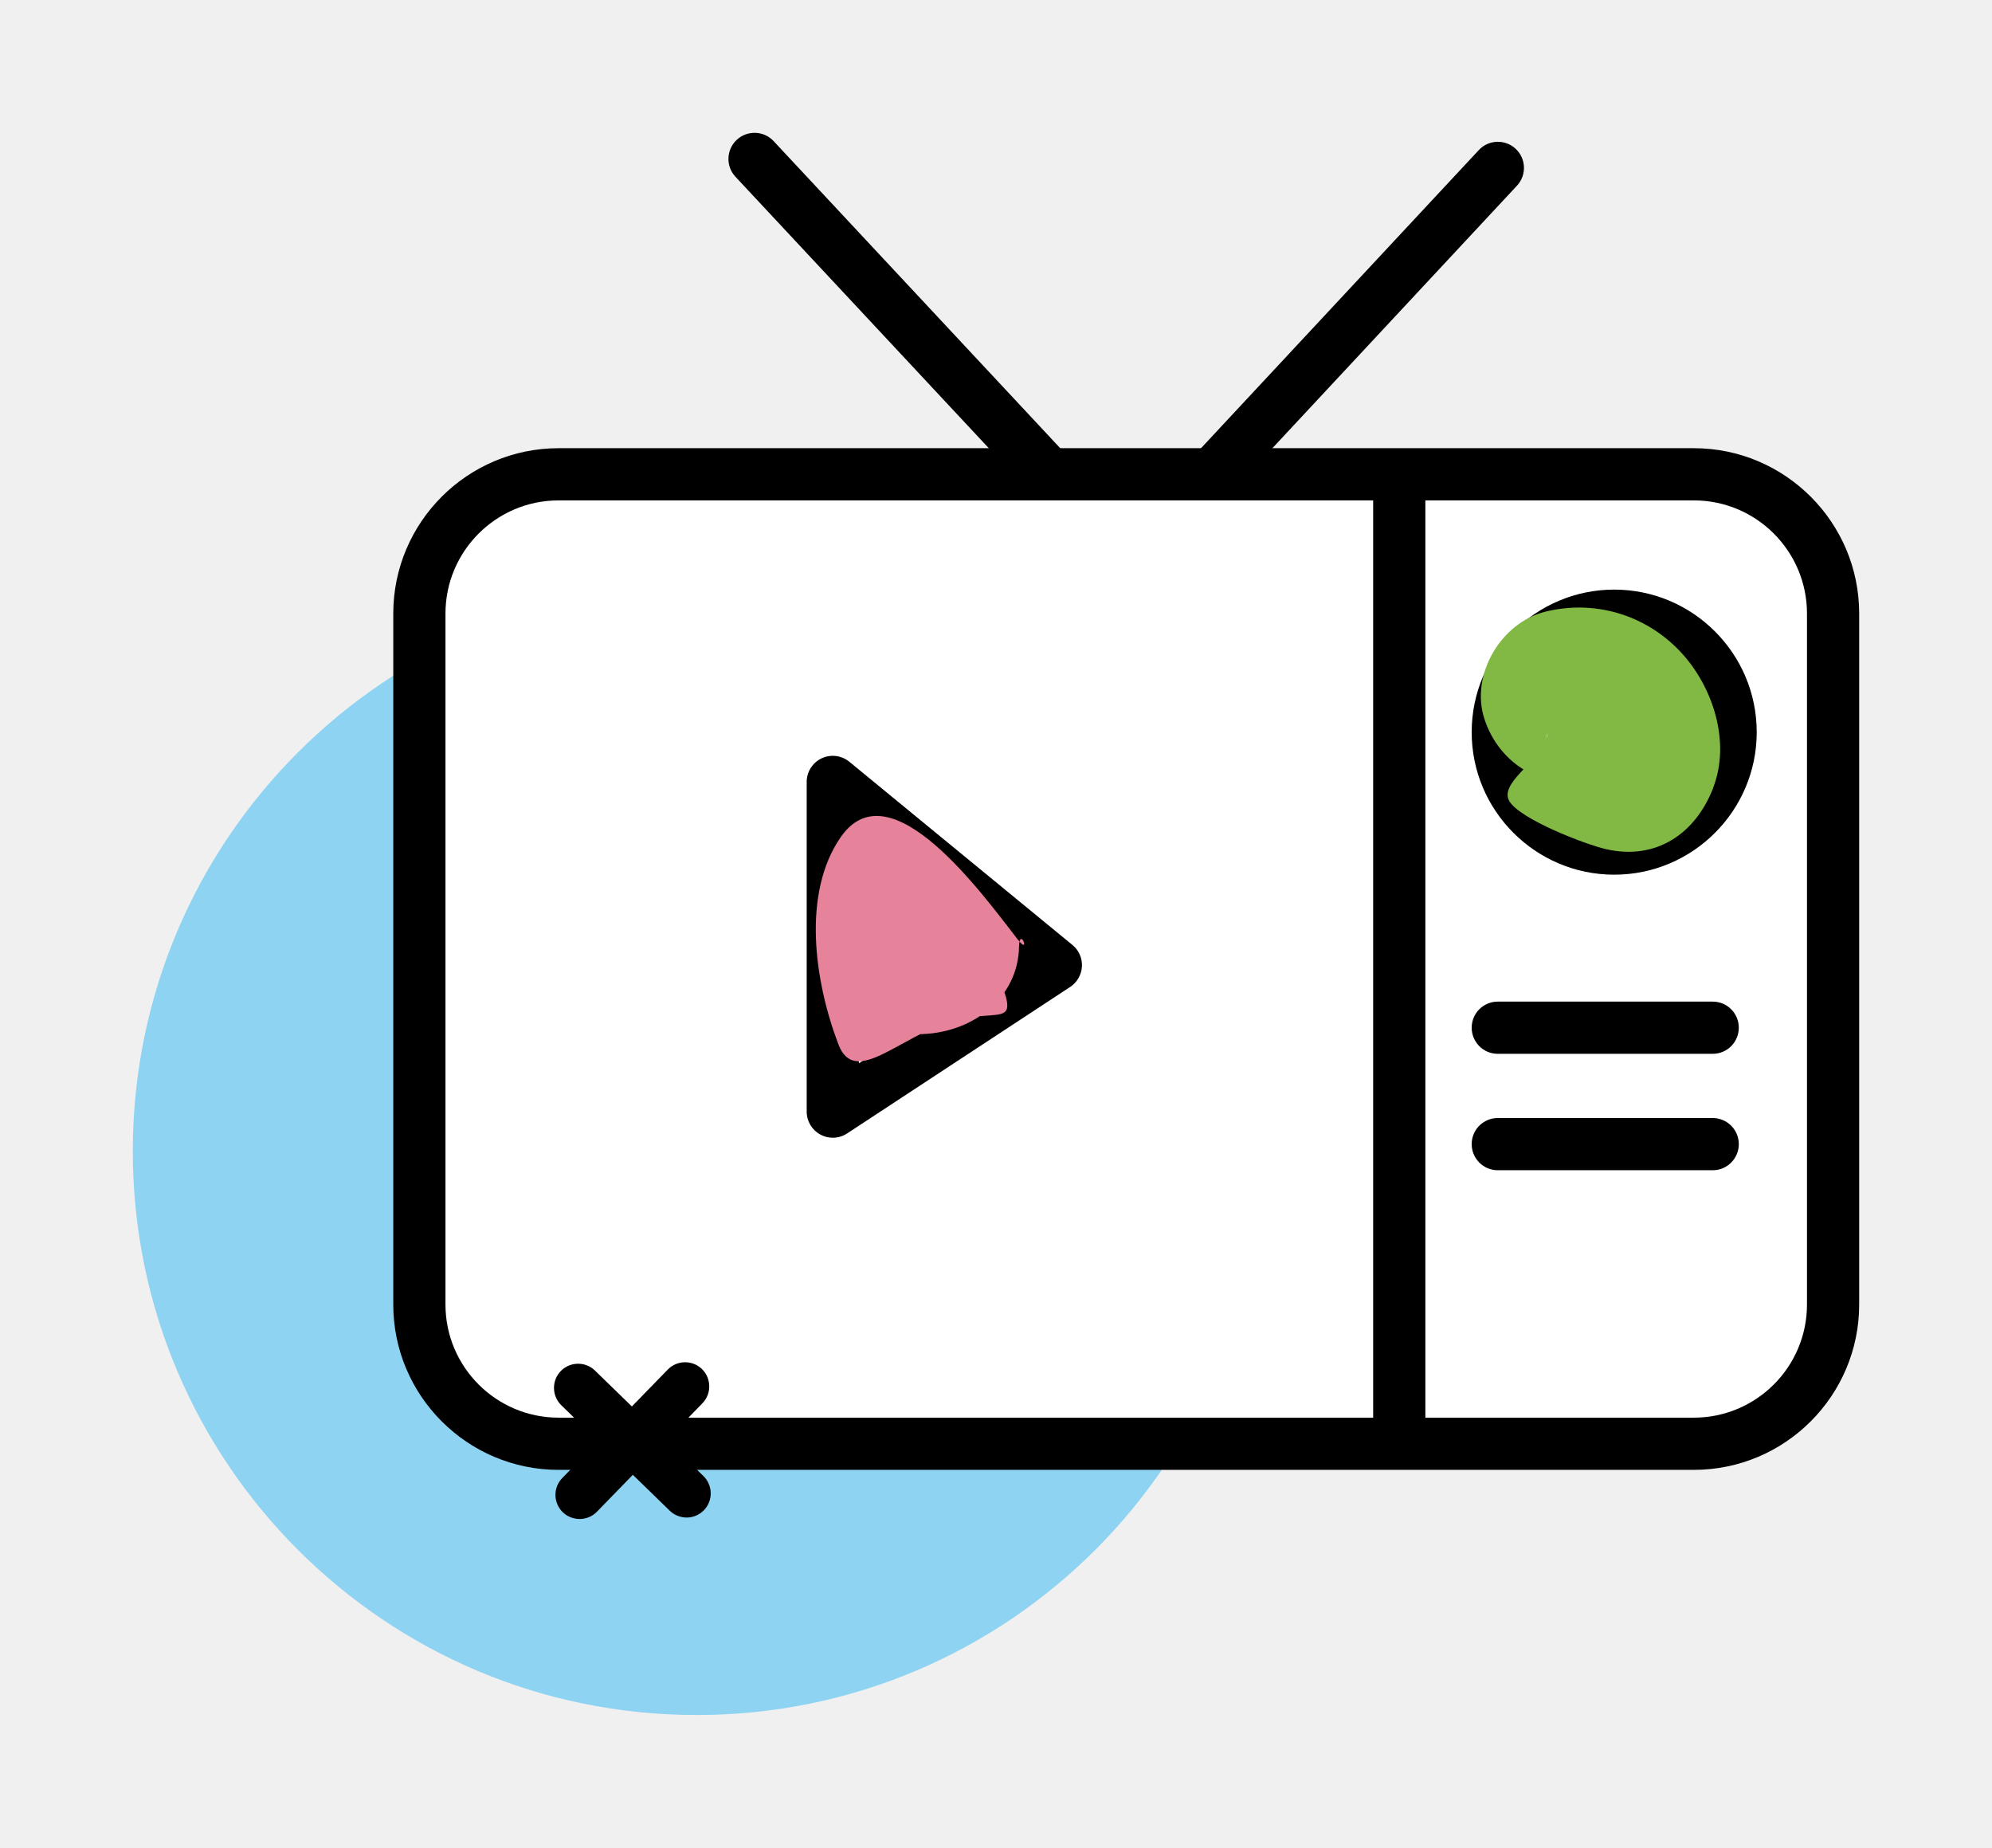
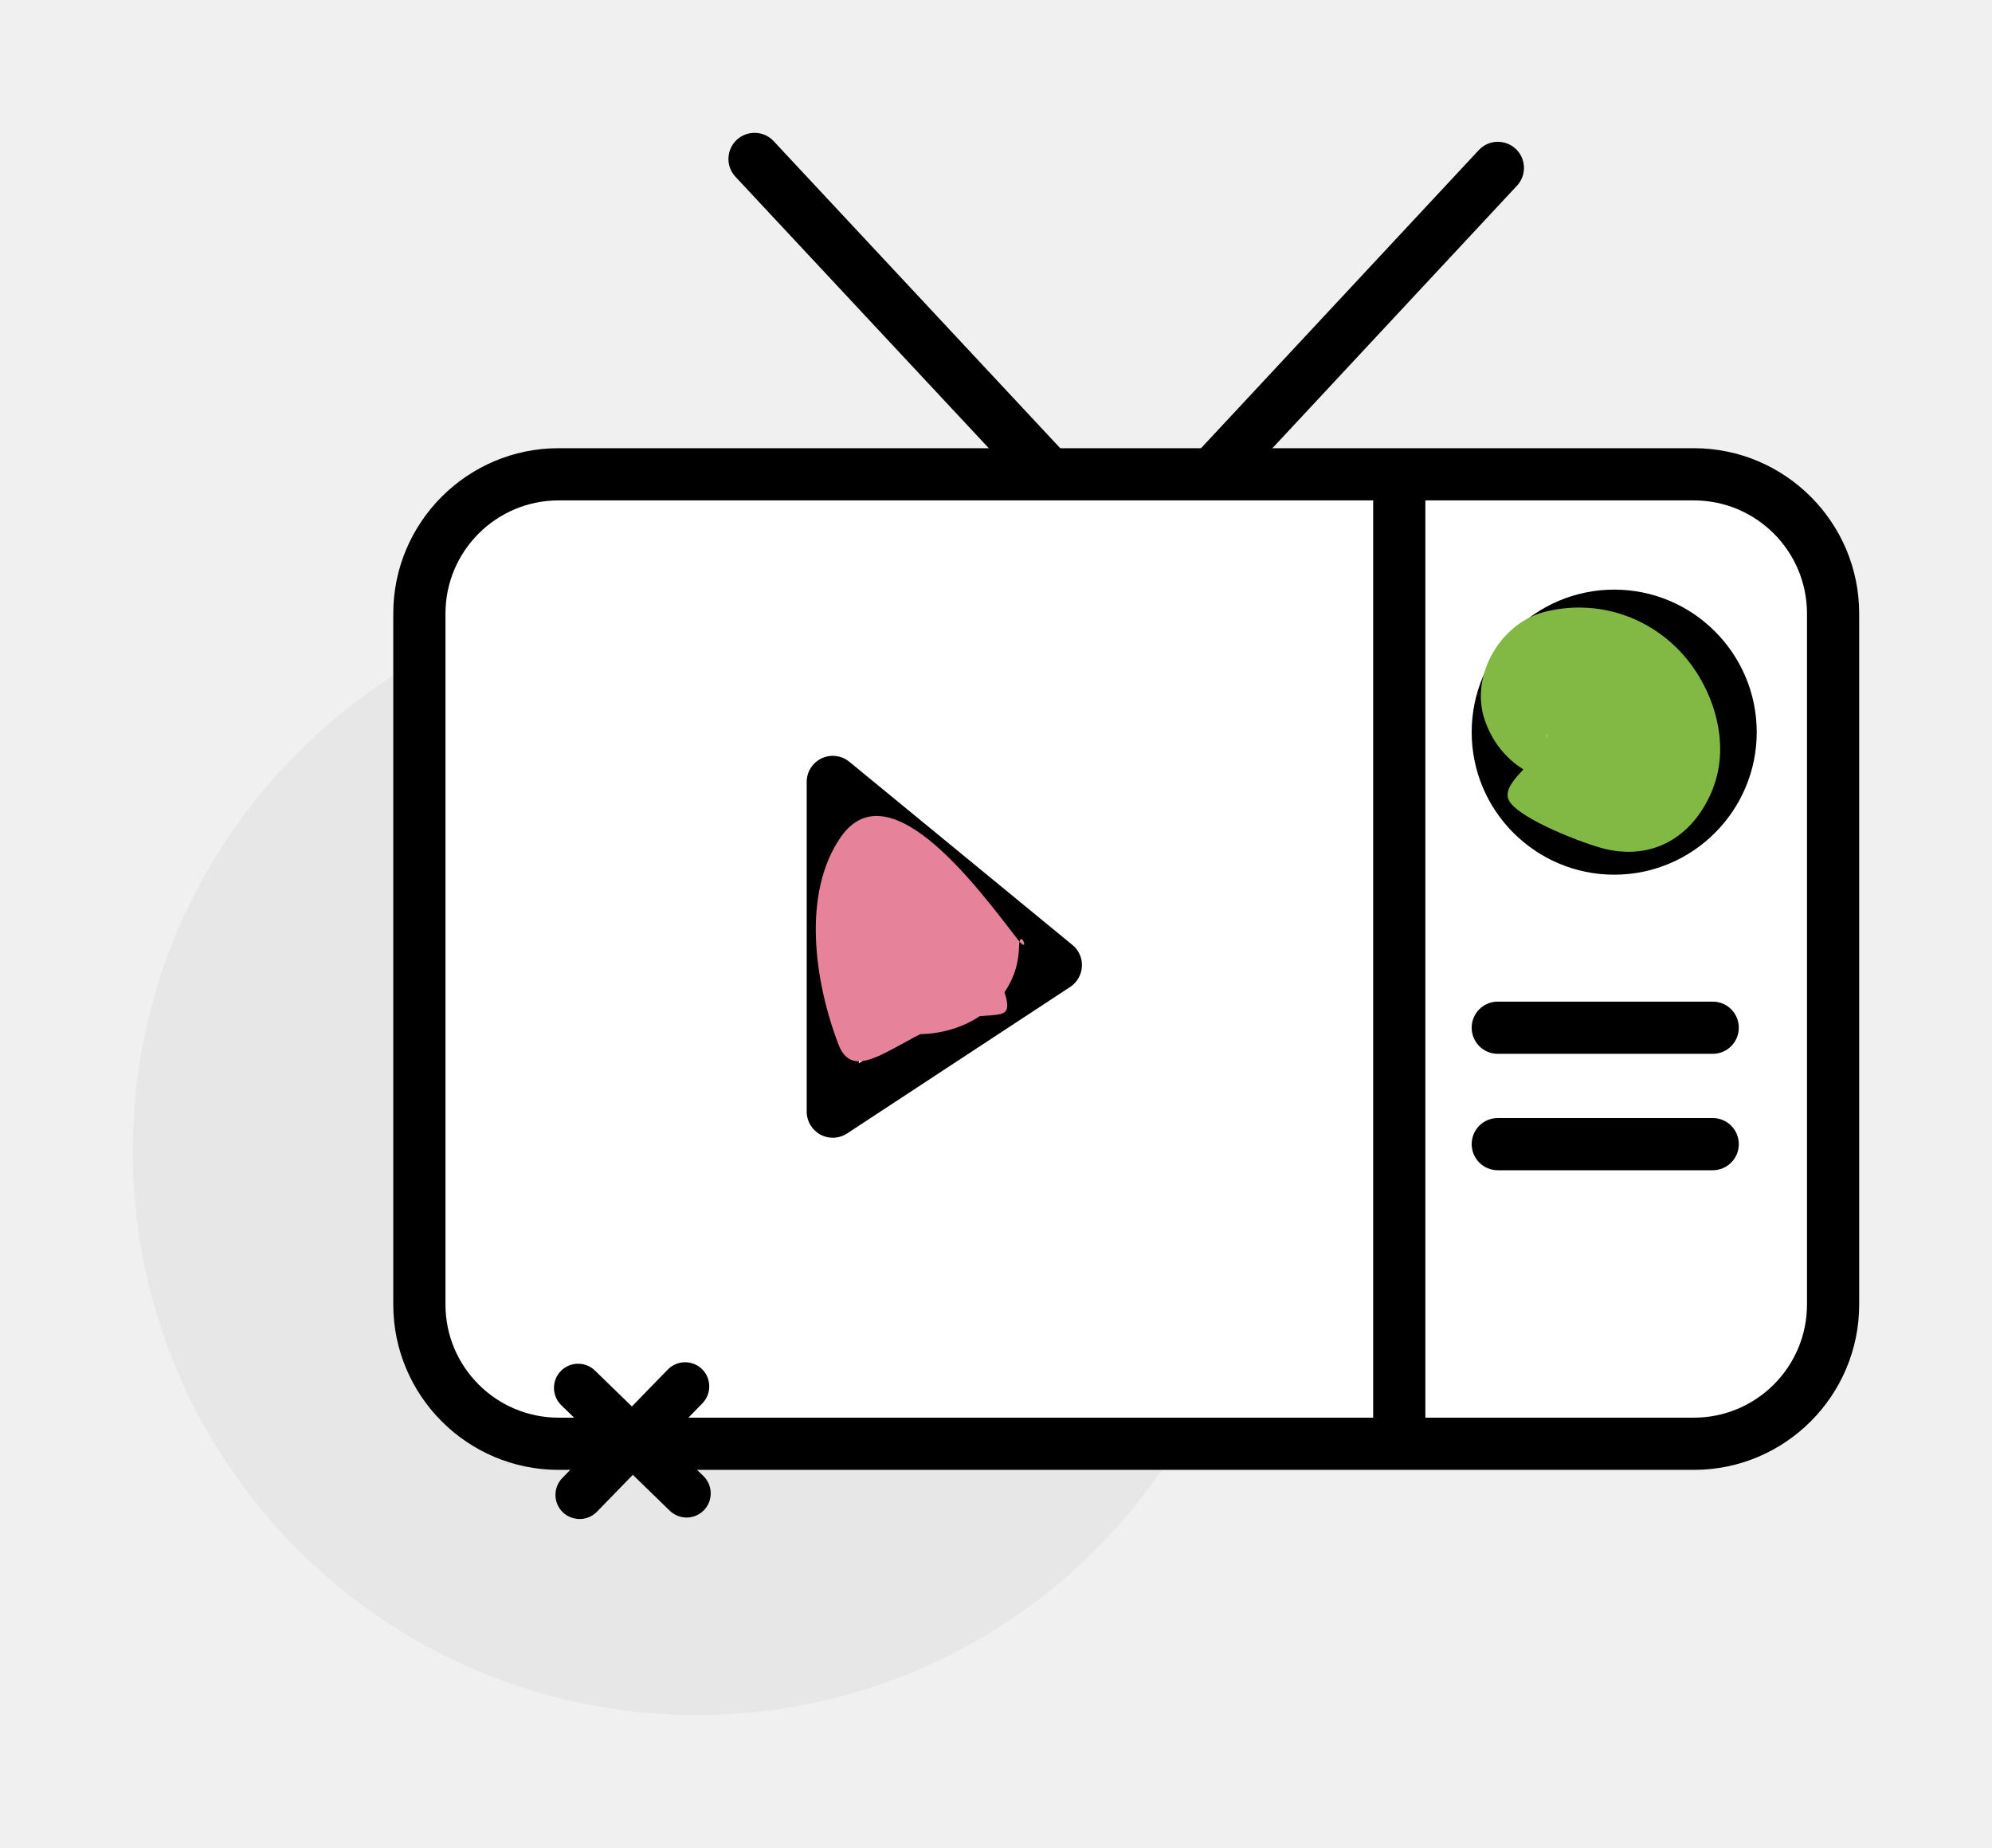
<svg xmlns="http://www.w3.org/2000/svg" width="150" height="139.128" viewBox="0 0 39.688 36.811" version="1.1" id="svg8765">
  <defs id="defs8759" />
-   <g id="layer1" transform="translate(60.99143,-120.6821)">
-     <g transform="matrix(0.6933384,0,0,0.6933384,-350.2972,-609.3814)" id="g1154" style="stroke-width:0.382">
-       <g id="g1128" style="stroke-width:0.382">
-         <g id="g1092" style="stroke-width:0.382">
-           <circle style="fill:#8ed3f1;stroke-width:0.382" cx="437.283" cy="1086.043" r="16.202" id="circle1090" />
-         </g>
-         <g id="g1126" style="stroke-width:0.382">
-           <path d="m 449.756,1069.865 c -0.208,0 -0.406,-0.086 -0.548,-0.238 l -10.809,-11.58 c -0.283,-0.303 -0.266,-0.777 0.037,-1.061 0.303,-0.282 0.778,-0.266 1.06,0.037 l 10.26,10.992 10.003,-10.734 c 0.281,-0.303 0.756,-0.32 1.06,-0.037 0.303,0.282 0.319,0.757 0.037,1.06 l -10.551,11.323 c -0.141,0.151 -0.341,0.238 -0.549,0.238 z" id="path1094" style="stroke-width:0.382" />
-           <g id="g1100" style="stroke-width:0.382">
-             <path style="fill:#ffffff;stroke-width:0.382" d="m 465.94,1094.451 h -32.624 c -2.2,0 -4,-1.8 -4,-4 v -19.855 c 0,-2.2 1.8,-4 4,-4 h 32.624 c 2.2,0 4,1.8 4,4 v 19.855 c 0,2.2 -1.8,4 -4,4 z" id="path1096" />
-             <path d="m 465.94,1095.201 h -32.624 c -2.619,0 -4.75,-2.131 -4.75,-4.75 v -19.855 c 0,-2.619 2.131,-4.75 4.75,-4.75 h 32.624 c 2.619,0 4.75,2.131 4.75,4.75 v 19.855 c 0,2.619 -2.131,4.75 -4.75,4.75 z m -32.624,-27.855 c -1.792,0 -3.25,1.458 -3.25,3.25 v 19.855 c 0,1.793 1.458,3.25 3.25,3.25 h 32.624 c 1.792,0 3.25,-1.457 3.25,-3.25 v -19.855 c 0,-1.792 -1.458,-3.25 -3.25,-3.25 z" id="path1098" style="stroke-width:0.382" />
-           </g>
-           <g id="g1106" style="stroke-width:0.382">
-             <line style="fill:#ffffff;stroke-width:0.382" x1="457.474" y1="1067.057" x2="457.474" y2="1094.334" id="line1102" />
-             <path d="m 457.474,1095.084 c -0.414,0 -0.75,-0.336 -0.75,-0.75 v -27.277 c 0,-0.414 0.336,-0.75 0.75,-0.75 0.415,0 0.75,0.336 0.75,0.75 v 27.277 c 0,0.414 -0.335,0.75 -0.75,0.75 z" id="path1104" style="stroke-width:0.382" />
-           </g>
-           <g id="g1112" style="stroke-width:0.382">
-             <circle style="fill:#ffffff;stroke-width:0.382" cx="463.65" cy="1074.005" r="3.345" id="circle1108" />
-             <path d="m 463.651,1078.1 c -2.259,0 -4.096,-1.837 -4.096,-4.095 0,-2.259 1.837,-4.096 4.096,-4.096 2.258,0 4.095,1.837 4.095,4.096 0,2.258 -1.837,4.095 -4.095,4.095 z m 0,-6.691 c -1.432,0 -2.596,1.164 -2.596,2.596 0,1.431 1.164,2.595 2.596,2.595 1.431,0 2.595,-1.164 2.595,-2.595 0,-1.432 -1.164,-2.596 -2.595,-2.596 z" id="path1110" style="stroke-width:0.382" />
-           </g>
-           <g id="g1118" style="stroke-width:0.382">
-             <line style="fill:#ffffff;stroke-width:0.382" x1="460.305" y1="1082.497" x2="466.481" y2="1082.497" id="line1114" />
-             <path d="m 466.481,1083.247 h -6.176 c -0.415,0 -0.75,-0.336 -0.75,-0.75 0,-0.415 0.335,-0.75 0.75,-0.75 h 6.176 c 0.415,0 0.75,0.335 0.75,0.75 0,0.414 -0.335,0.75 -0.75,0.75 z" id="path1116" style="stroke-width:0.382" />
-           </g>
-           <g id="g1124" style="stroke-width:0.382">
-             <line style="fill:#ffffff;stroke-width:0.382" x1="460.305" y1="1085.842" x2="466.481" y2="1085.842" id="line1120" />
-             <path d="m 466.481,1086.592 h -6.176 c -0.415,0 -0.75,-0.336 -0.75,-0.75 0,-0.414 0.335,-0.75 0.75,-0.75 h 6.176 c 0.415,0 0.75,0.336 0.75,0.75 0,0.414 -0.335,0.75 -0.75,0.75 z" id="path1122" style="stroke-width:0.382" />
-           </g>
-         </g>
+   <g id="layer1" transform="translate(60.99143,-120.6822)">
+     <g transform="matrix(0.4031526,0,0,0.4031526,-228.1055,-289.5255)" id="g1154" style="stroke-width:0.656">
+       <g id="g1128" style="stroke-width:0.656" />
+       <g id="g5914" transform="matrix(1.719792,0,0,1.719792,-303.0906,-793.3868)" style="stroke-width:0.382">
+         <circle style="fill:#e7e7e8;stroke-width:0.382" cx="437.283" cy="1086.043" r="16.202" id="circle1090" transform="translate(-1.6536336e-6,2.1187182e-5)" />
+         <path d="m 449.756,1069.865 c -0.208,0 -0.406,-0.086 -0.548,-0.238 l -10.809,-11.58 c -0.283,-0.303 -0.266,-0.777 0.037,-1.061 0.303,-0.282 0.778,-0.266 1.06,0.037 l 10.26,10.992 10.003,-10.734 c 0.281,-0.303 0.756,-0.32 1.06,-0.037 0.303,0.282 0.319,0.757 0.037,1.06 l -10.551,11.323 c -0.141,0.151 -0.341,0.238 -0.549,0.238 z" id="path1094" style="stroke-width:0.382" transform="translate(-1.6536336e-6,2.1187182e-5)" />
+         <path id="path1096" d="m 465.94,1094.451 h -32.624 c -2.2,0 -4,-1.8 -4,-4 v -19.855 c 0,-2.2 1.8,-4 4,-4 h 32.624 c 2.2,0 4,1.8 4,4 v 19.855 c 0,2.2 -1.8,4 -4,4 z" style="fill:#ffffff;stroke-width:0.382" transform="translate(-1.6536336e-6,2.1187182e-5)" />
+         <path style="stroke-width:0.382" id="path1098" d="m 465.94,1095.201 h -32.624 c -2.619,0 -4.75,-2.131 -4.75,-4.75 v -19.855 c 0,-2.619 2.131,-4.75 4.75,-4.75 h 32.624 c 2.619,0 4.75,2.131 4.75,4.75 v 19.855 c 0,2.619 -2.131,4.75 -4.75,4.75 z m -32.624,-27.855 c -1.792,0 -3.25,1.458 -3.25,3.25 v 19.855 c 0,1.793 1.458,3.25 3.25,3.25 h 32.624 c 1.792,0 3.25,-1.457 3.25,-3.25 v -19.855 c 0,-1.792 -1.458,-3.25 -3.25,-3.25 z" transform="translate(-1.6536336e-6,2.1187182e-5)" />
+         <line id="line1102" y2="1094.334" x2="457.474" y1="1067.057" x1="457.474" style="fill:#ffffff;stroke-width:0.382" transform="translate(-1.6536336e-6,2.1187182e-5)" />
+         <path style="stroke-width:0.382" id="path1104" d="m 457.474,1095.084 c -0.414,0 -0.75,-0.336 -0.75,-0.75 v -27.277 c 0,-0.414 0.336,-0.75 0.75,-0.75 0.415,0 0.75,0.336 0.75,0.75 v 27.277 c 0,0.414 -0.335,0.75 -0.75,0.75 z" transform="translate(-1.6536336e-6,2.1187182e-5)" />
+         <circle id="circle1108" r="3.345" cy="1074.005" cx="463.65" style="fill:#ffffff;stroke-width:0.382" transform="translate(-1.6536336e-6,2.1187182e-5)" />
+         <path style="stroke-width:0.382" id="path1110" d="m 463.651,1078.1 c -2.259,0 -4.096,-1.837 -4.096,-4.095 0,-2.259 1.837,-4.096 4.096,-4.096 2.258,0 4.095,1.837 4.095,4.096 0,2.258 -1.837,4.095 -4.095,4.095 z m 0,-6.691 c -1.432,0 -2.596,1.164 -2.596,2.596 0,1.431 1.164,2.595 2.596,2.595 1.431,0 2.595,-1.164 2.595,-2.595 0,-1.432 -1.164,-2.596 -2.595,-2.596 z" transform="translate(-1.6536336e-6,2.1187182e-5)" />
+         <line id="line1114" y2="1082.497" x2="466.481" y1="1082.497" x1="460.305" style="fill:#ffffff;stroke-width:0.382" transform="translate(-1.6536336e-6,2.1187182e-5)" />
+         <path style="stroke-width:0.382" id="path1116" d="m 466.481,1083.247 h -6.176 c -0.415,0 -0.75,-0.336 -0.75,-0.75 0,-0.415 0.335,-0.75 0.75,-0.75 h 6.176 c 0.415,0 0.75,0.335 0.75,0.75 0,0.414 -0.335,0.75 -0.75,0.75 z" transform="translate(-1.6536336e-6,2.1187182e-5)" />
+         <line id="line1120" y2="1085.842" x2="466.481" y1="1085.842" x1="460.305" style="fill:#ffffff;stroke-width:0.382" transform="translate(-1.6536336e-6,2.1187182e-5)" />
+         <path style="stroke-width:0.382" id="path1122" d="m 466.481,1086.592 h -6.176 c -0.415,0 -0.75,-0.336 -0.75,-0.75 0,-0.414 0.335,-0.75 0.75,-0.75 h 6.176 c 0.415,0 0.75,0.336 0.75,0.75 0,0.414 -0.335,0.75 -0.75,0.75 z" transform="translate(-1.6536336e-6,2.1187182e-5)" />
+         <line id="line1130" y2="1095.877" x2="436.995" y1="1092.845" x1="433.877" style="fill:#ffffff;stroke-width:0.382" />
+         <path style="stroke-width:0.382" id="path1132" d="m 437.004,1096.571 c -0.177,0 -0.357,-0.063 -0.494,-0.197 l -3.117,-3.031 c -0.273,-0.268 -0.279,-0.707 -0.014,-0.981 0.268,-0.275 0.708,-0.281 0.983,-0.014 l 3.117,3.031 c 0.273,0.268 0.279,0.707 0.014,0.981 -0.134,0.138 -0.312,0.208 -0.489,0.211 z" />
+         <line id="line1136" y2="1095.92" x2="433.92" y1="1092.802" x1="436.953" style="fill:#ffffff;stroke-width:0.382" />
+         <path style="stroke-width:0.382" id="path1138" d="m 433.93,1096.613 c -0.177,0 -0.357,-0.062 -0.495,-0.196 -0.273,-0.268 -0.279,-0.707 -0.013,-0.981 l 3.032,-3.117 c 0.267,-0.274 0.708,-0.281 0.983,-0.014 0.273,0.268 0.279,0.707 0.014,0.981 l -3.032,3.117 c -0.134,0.138 -0.312,0.208 -0.489,0.21 z" />
+         <polygon style="fill:#ffffff;stroke-width:0.382" points="441.196,1084.908 441.196,1075.436 447.607,1080.698 " id="polygon1144" />
+         <path d="m 441.196,1085.658 c -0.122,0 -0.245,-0.029 -0.356,-0.09 -0.243,-0.131 -0.394,-0.385 -0.394,-0.66 v -9.473 c 0,-0.29 0.167,-0.554 0.429,-0.678 0.263,-0.124 0.573,-0.085 0.797,0.099 l 6.41,5.263 c 0.185,0.151 0.286,0.381 0.273,0.619 -0.013,0.238 -0.138,0.456 -0.337,0.587 l -6.411,4.21 c -0.124,0.082 -0.267,0.123 -0.411,0.123 z m 0.75,-8.636 v 6.496 l 4.397,-2.888 z" id="path1146" style="stroke-width:0.382" />
+         <path id="path1150" d="m 466.49,1075.613 c 0.52,-1.324 -0.004,-2.934 -0.947,-3.93 -1.003,-1.057 -2.463,-1.49 -3.878,-1.138 -1.27,0.317 -2.155,1.812 -1.746,3.075 0.425,1.314 1.715,2.086 3.075,1.746 0.383,-0.096 -0.396,0.026 -0.525,0.01 -0.554,-0.082 0.199,0.129 -0.289,-0.086 -0.448,-0.196 -0.058,0.022 0.018,0.039 -0.105,-0.08 -0.211,-0.159 -0.316,-0.239 0.128,0.137 0.117,0.112 -0.032,-0.073 -0.243,-0.352 -0.062,-0.084 -0.021,0 0.126,0.253 -0.151,-0.599 -0.096,-0.209 -0.005,-0.04 -0.036,-0.653 -0.048,-0.314 0.021,-0.646 0.09,-0.468 -0.015,-0.202 -0.223,0.567 -1.328,1.191 -1.033,1.695 0.303,0.519 2.183,1.244 2.779,1.38 1.435,0.328 2.561,-0.439 3.074,-1.746 z" style="fill:#82b945;stroke-width:0.382" />
+         <path id="path1152" d="m 446.547,1080.18 c 0.012,-0.633 0.351,0.278 -0.038,-0.221 -1.018,-1.309 -3.666,-4.987 -5.085,-2.938 -1.12,1.616 -0.757,4.146 -0.066,5.956 0.471,1.233 1.75,-0.226 3.235,-0.66 1.353,-0.396 1.943,0.206 1.438,-1.118 -0.055,-0.144 -0.198,-0.974 -0.162,-0.405 -0.014,-0.221 -0.009,-0.438 0.004,-0.659 -0.032,0.54 0.057,-0.084 0.089,-0.197 0.107,-0.273 0.105,-0.277 -0.004,-0.013 0.074,-0.131 0.156,-0.258 0.246,-0.38 -1.719,-0.421 -3.438,-0.841 -5.158,-1.262 -0.012,0.632 -0.023,1.265 -0.035,1.897 -0.024,1.308 1.29,2.56 2.768,2.5 1.521,-0.062 2.743,-1.099 2.768,-2.5 z" style="fill:#e7829b;stroke-width:0.382" />
      </g>
-       <g id="g1142" style="stroke-width:0.382">
-         <g id="g1134" style="stroke-width:0.382">
-           <line style="fill:#ffffff;stroke-width:0.382" x1="433.877" y1="1092.845" x2="436.995" y2="1095.877" id="line1130" />
-           <path d="m 437.004,1096.571 c -0.177,0 -0.357,-0.063 -0.494,-0.197 l -3.117,-3.031 c -0.273,-0.268 -0.279,-0.707 -0.014,-0.981 0.268,-0.275 0.708,-0.281 0.983,-0.014 l 3.117,3.031 c 0.273,0.268 0.279,0.707 0.014,0.981 -0.134,0.138 -0.312,0.208 -0.489,0.211 z" id="path1132" style="stroke-width:0.382" />
-         </g>
-         <g id="g1140" style="stroke-width:0.382">
-           <line style="fill:#ffffff;stroke-width:0.382" x1="436.953" y1="1092.802" x2="433.92" y2="1095.92" id="line1136" />
-           <path d="m 433.93,1096.613 c -0.177,0 -0.357,-0.062 -0.495,-0.196 -0.273,-0.268 -0.279,-0.707 -0.013,-0.981 l 3.032,-3.117 c 0.267,-0.274 0.708,-0.281 0.983,-0.014 0.273,0.268 0.279,0.707 0.014,0.981 l -3.032,3.117 c -0.134,0.138 -0.312,0.208 -0.489,0.21 z" id="path1138" style="stroke-width:0.382" />
-         </g>
-       </g>
-       <g id="g1148" style="stroke-width:0.382">
-         <polygon style="fill:#ffffff;stroke-width:0.382" points="447.607,1080.698 441.196,1084.908 441.196,1075.436 " id="polygon1144" />
-         <path d="m 441.196,1085.658 c -0.122,0 -0.245,-0.029 -0.356,-0.09 -0.243,-0.131 -0.394,-0.385 -0.394,-0.66 v -9.473 c 0,-0.29 0.167,-0.554 0.429,-0.678 0.263,-0.124 0.573,-0.085 0.797,0.099 l 6.41,5.263 c 0.185,0.151 0.286,0.381 0.273,0.619 -0.013,0.238 -0.138,0.456 -0.337,0.587 l -6.411,4.21 c -0.124,0.082 -0.267,0.123 -0.411,0.123 z m 0.75,-8.636 v 6.496 l 4.397,-2.888 z" id="path1146" style="stroke-width:0.382" />
-       </g>
-       <path style="fill:#82b945;stroke-width:0.382" d="m 466.49,1075.613 c 0.52,-1.324 -0.004,-2.934 -0.947,-3.93 -1.003,-1.057 -2.463,-1.49 -3.878,-1.138 -1.27,0.317 -2.155,1.812 -1.746,3.075 0.425,1.314 1.715,2.086 3.075,1.746 0.383,-0.096 -0.396,0.026 -0.525,0.01 -0.554,-0.082 0.199,0.129 -0.289,-0.086 -0.448,-0.196 -0.058,0.022 0.018,0.039 -0.105,-0.08 -0.211,-0.159 -0.316,-0.239 0.128,0.137 0.117,0.112 -0.032,-0.073 -0.243,-0.352 -0.062,-0.084 -0.021,0 0.126,0.253 -0.151,-0.599 -0.096,-0.209 -0.005,-0.04 -0.036,-0.653 -0.048,-0.314 0.021,-0.646 0.09,-0.468 -0.015,-0.202 -0.223,0.567 -1.328,1.191 -1.033,1.695 0.303,0.519 2.183,1.244 2.779,1.38 1.435,0.328 2.561,-0.439 3.074,-1.746 z" id="path1150" />
-       <path style="fill:#e7829b;stroke-width:0.382" d="m 446.547,1080.18 c 0.012,-0.633 0.351,0.278 -0.038,-0.221 -1.018,-1.309 -3.666,-4.987 -5.085,-2.938 -1.12,1.616 -0.757,4.146 -0.066,5.956 0.471,1.233 1.75,-0.226 3.235,-0.66 1.353,-0.396 1.943,0.206 1.438,-1.118 -0.055,-0.144 -0.198,-0.974 -0.162,-0.405 -0.014,-0.221 -0.009,-0.438 0.004,-0.659 -0.032,0.54 0.057,-0.084 0.089,-0.197 0.107,-0.273 0.105,-0.277 -0.004,-0.013 0.074,-0.131 0.156,-0.258 0.246,-0.38 -1.719,-0.421 -3.438,-0.841 -5.158,-1.262 -0.012,0.632 -0.023,1.265 -0.035,1.897 -0.024,1.308 1.29,2.56 2.768,2.5 1.521,-0.062 2.743,-1.099 2.768,-2.5 z" id="path1152" />
    </g>
  </g>
</svg>
